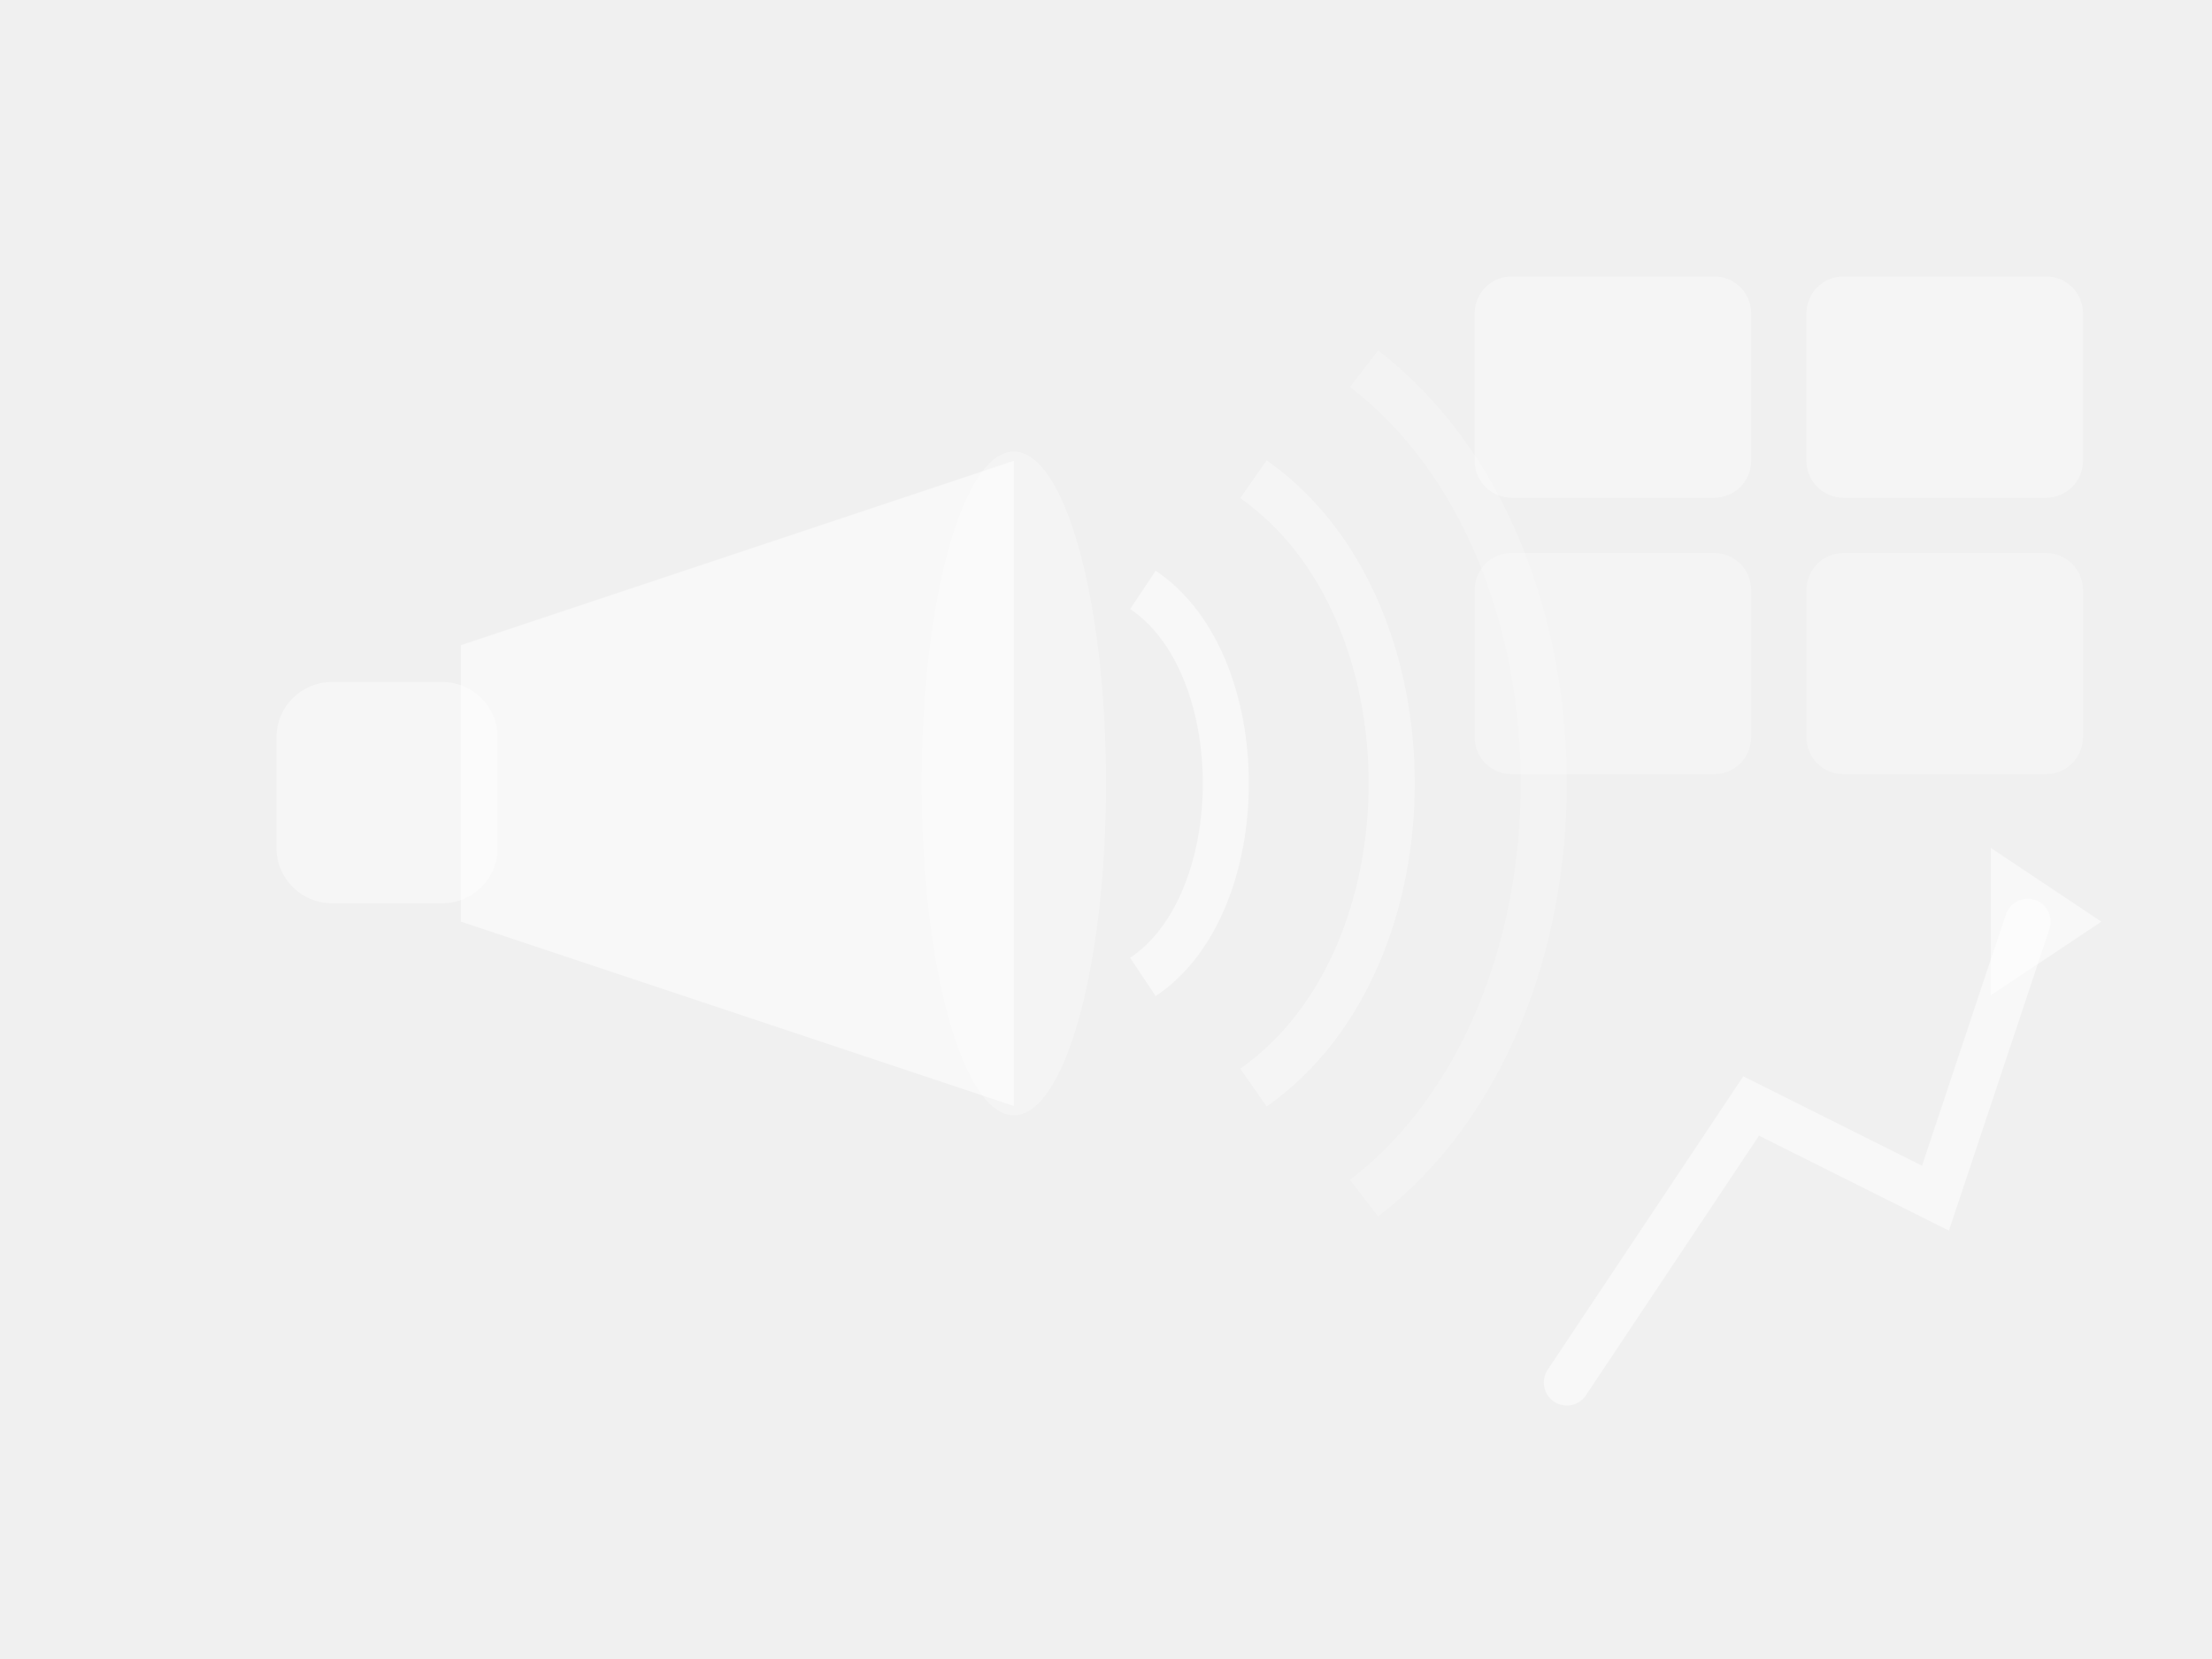
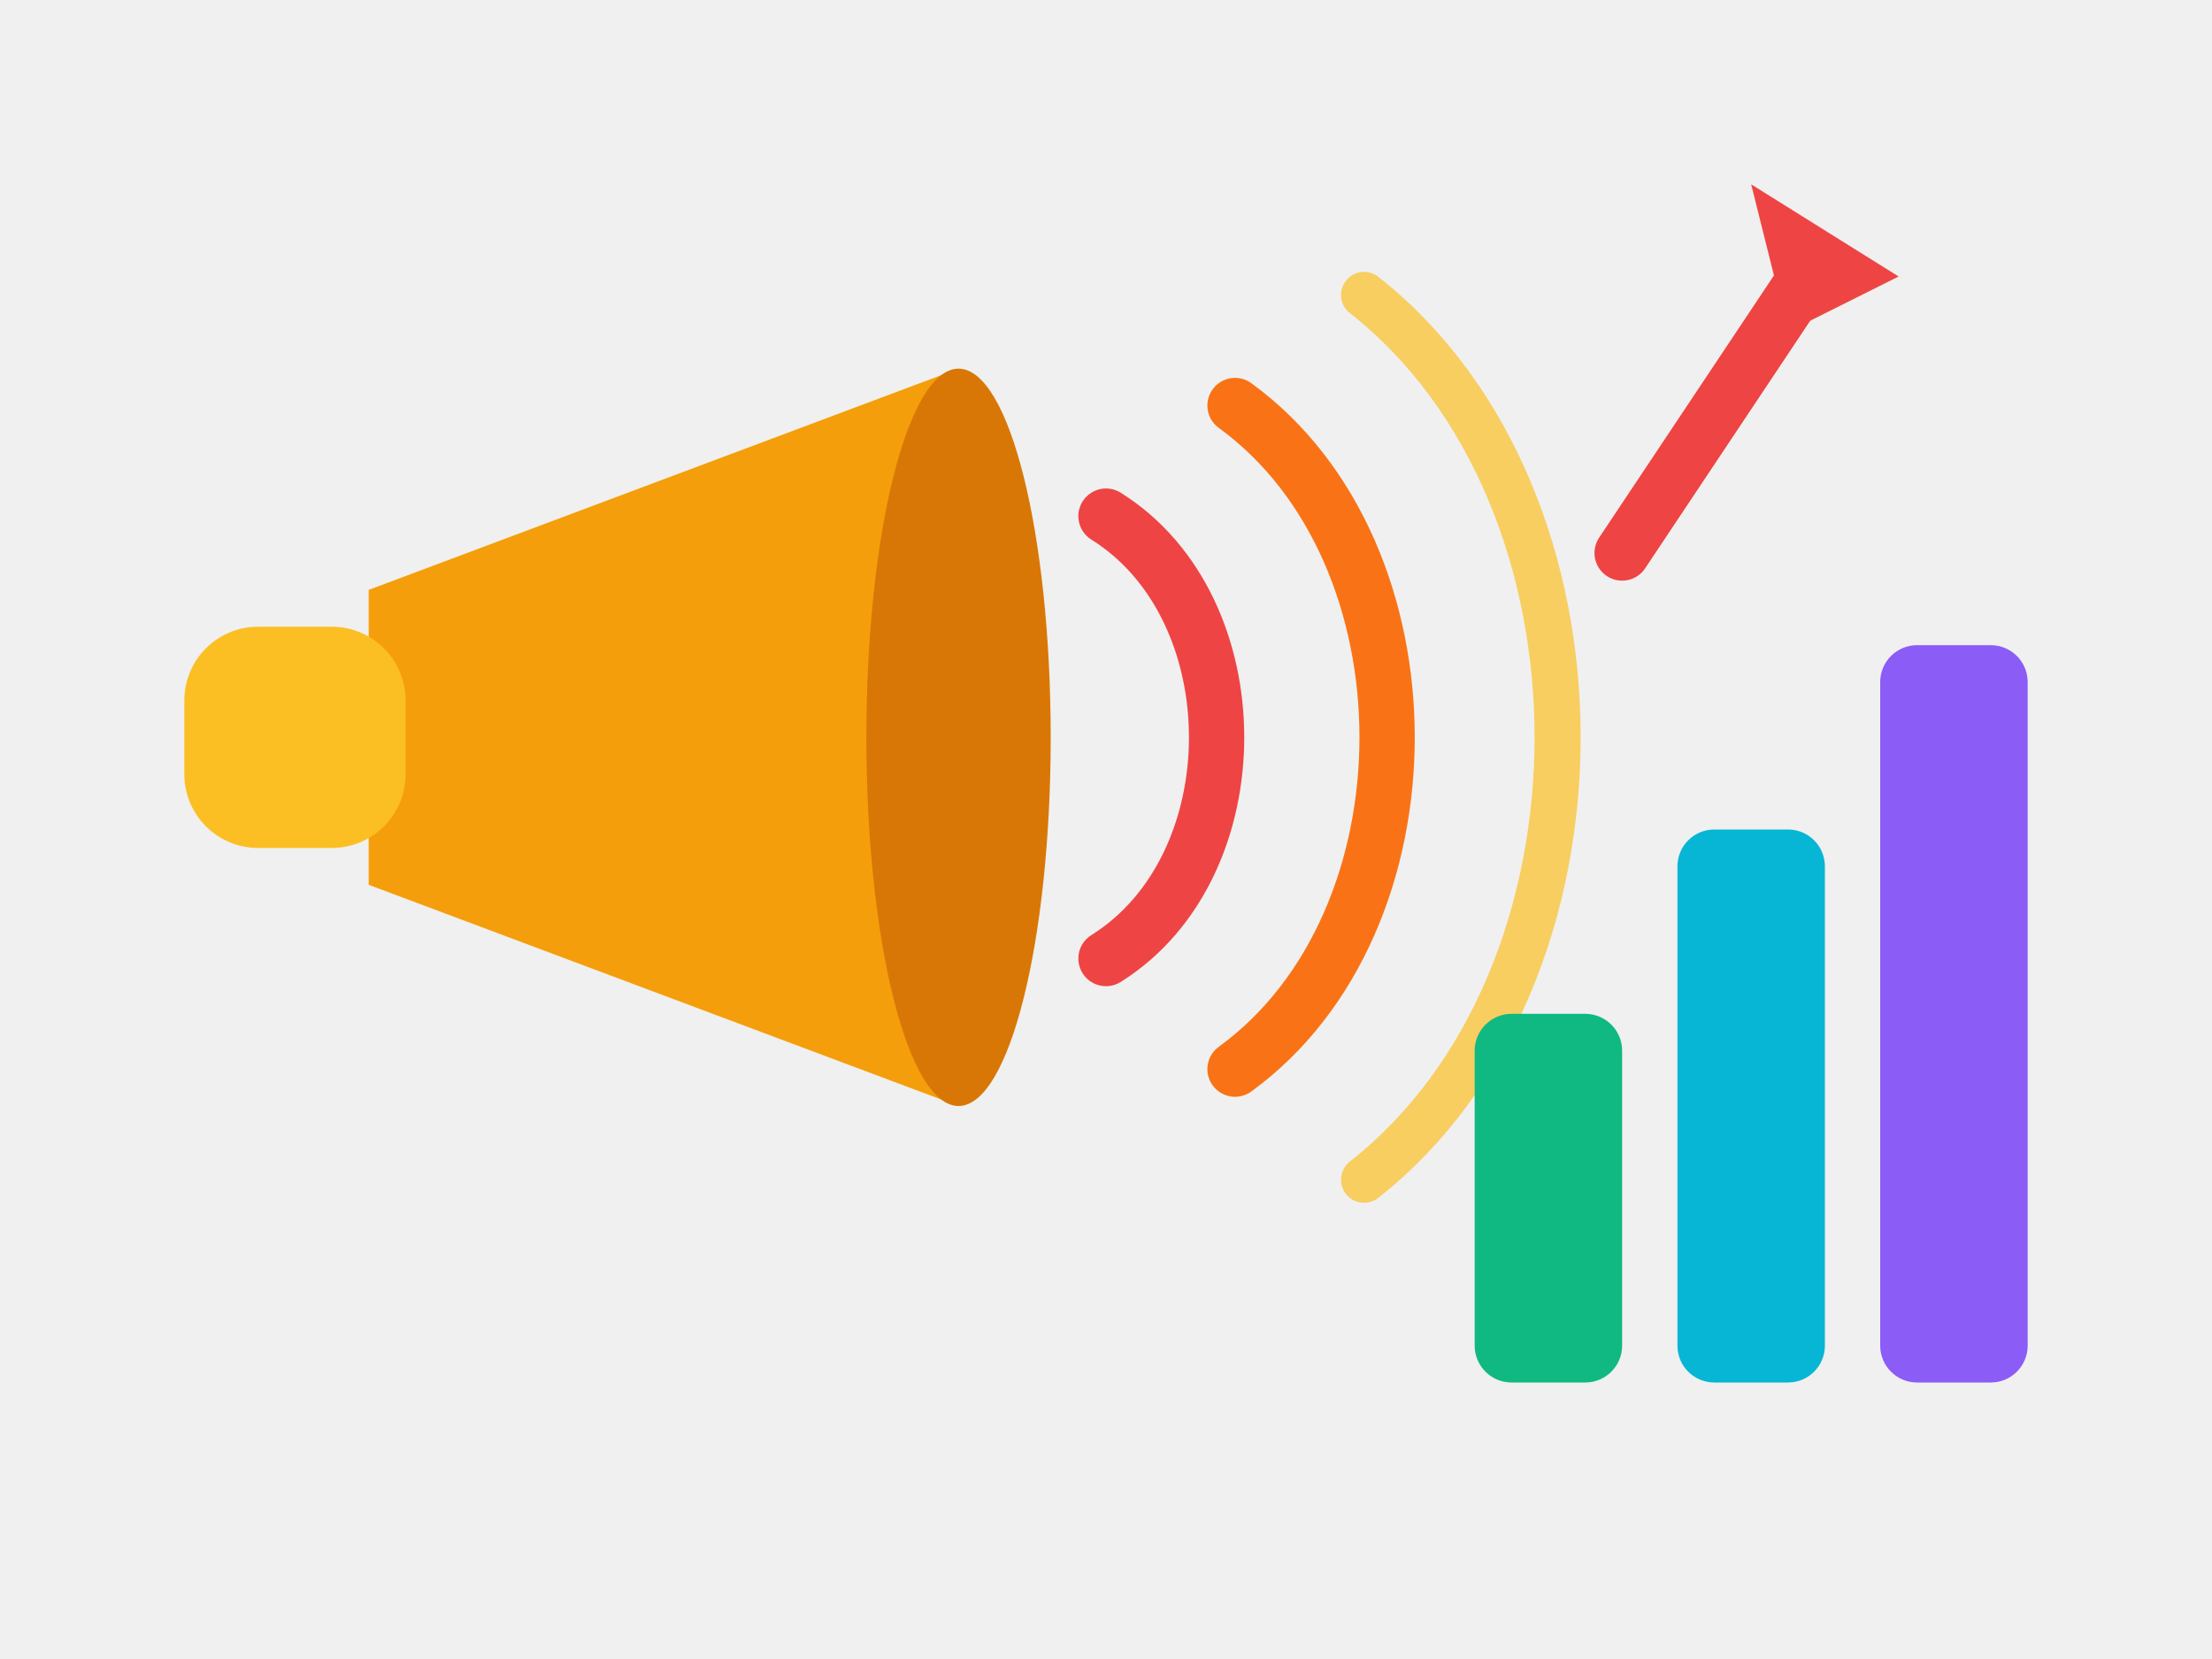
<svg xmlns="http://www.w3.org/2000/svg" viewBox="0 0 120 90" fill="none">
-   <path d="M25 35 L55 25 L55 60 L25 50 Z" fill="white" opacity="0.5" />
-   <rect x="15" y="37" width="12" height="12" rx="3" fill="white" opacity="0.4" />
-   <ellipse cx="55" cy="42.5" rx="5" ry="18" fill="white" opacity="0.3" />
-   <path d="M62 32 C68 36 68 49 62 53" stroke="white" stroke-width="2.5" fill="none" opacity="0.5" />
-   <path d="M68 26 C78 33 78 52 68 59" stroke="white" stroke-width="2.5" fill="none" opacity="0.35" />
-   <path d="M74 20 C87 30 87 55 74 65" stroke="white" stroke-width="2.5" fill="none" opacity="0.2" />
-   <rect x="80" y="15" width="15" height="12" rx="2" fill="white" opacity="0.35" />
-   <rect x="98" y="15" width="15" height="12" rx="2" fill="white" opacity="0.35" />
-   <rect x="80" y="30" width="15" height="12" rx="2" fill="white" opacity="0.25" />
-   <rect x="98" y="30" width="15" height="12" rx="2" fill="white" opacity="0.25" />
-   <path d="M85 75 L95 60 L105 65 L110 50" stroke="white" stroke-width="2.5" fill="none" opacity="0.5" stroke-linecap="round" />
-   <polygon points="108,46 114,50 108,54" fill="white" opacity="0.5" />
+   <path d="M20 32 L52 20 L52 60 L20 48Z" fill="#f59e0b" />
+   <rect x="10" y="34" width="12" height="12" rx="4" fill="#fbbf24" />
+   <ellipse cx="52" cy="40" rx="5" ry="20" fill="#d97706" />
+   <path d="M60 28 C68 33 68 47 60 52" stroke="#ef4444" stroke-width="3" fill="none" stroke-linecap="round" />
+   <path d="M67 22 C78 30 78 50 67 58" stroke="#f97316" stroke-width="3" fill="none" stroke-linecap="round" />
+   <path d="M74 16 C88 27 88 53 74 64" stroke="#fbbf24" stroke-width="2.5" fill="none" stroke-linecap="round" opacity="0.7" />
+   <rect x="80" y="55" width="8" height="20" rx="2" fill="#10b981" />
+   <rect x="91" y="45" width="8" height="30" rx="2" fill="#06b6d4" />
+   <rect x="102" y="35" width="8" height="40" rx="2" fill="#8b5cf6" />
+   <path d="M88 30 L98 15" stroke="#ef4444" stroke-width="3" fill="none" stroke-linecap="round" />
+   <polygon points="95,10 103,15 97,18" fill="#ef4444" />
</svg>
